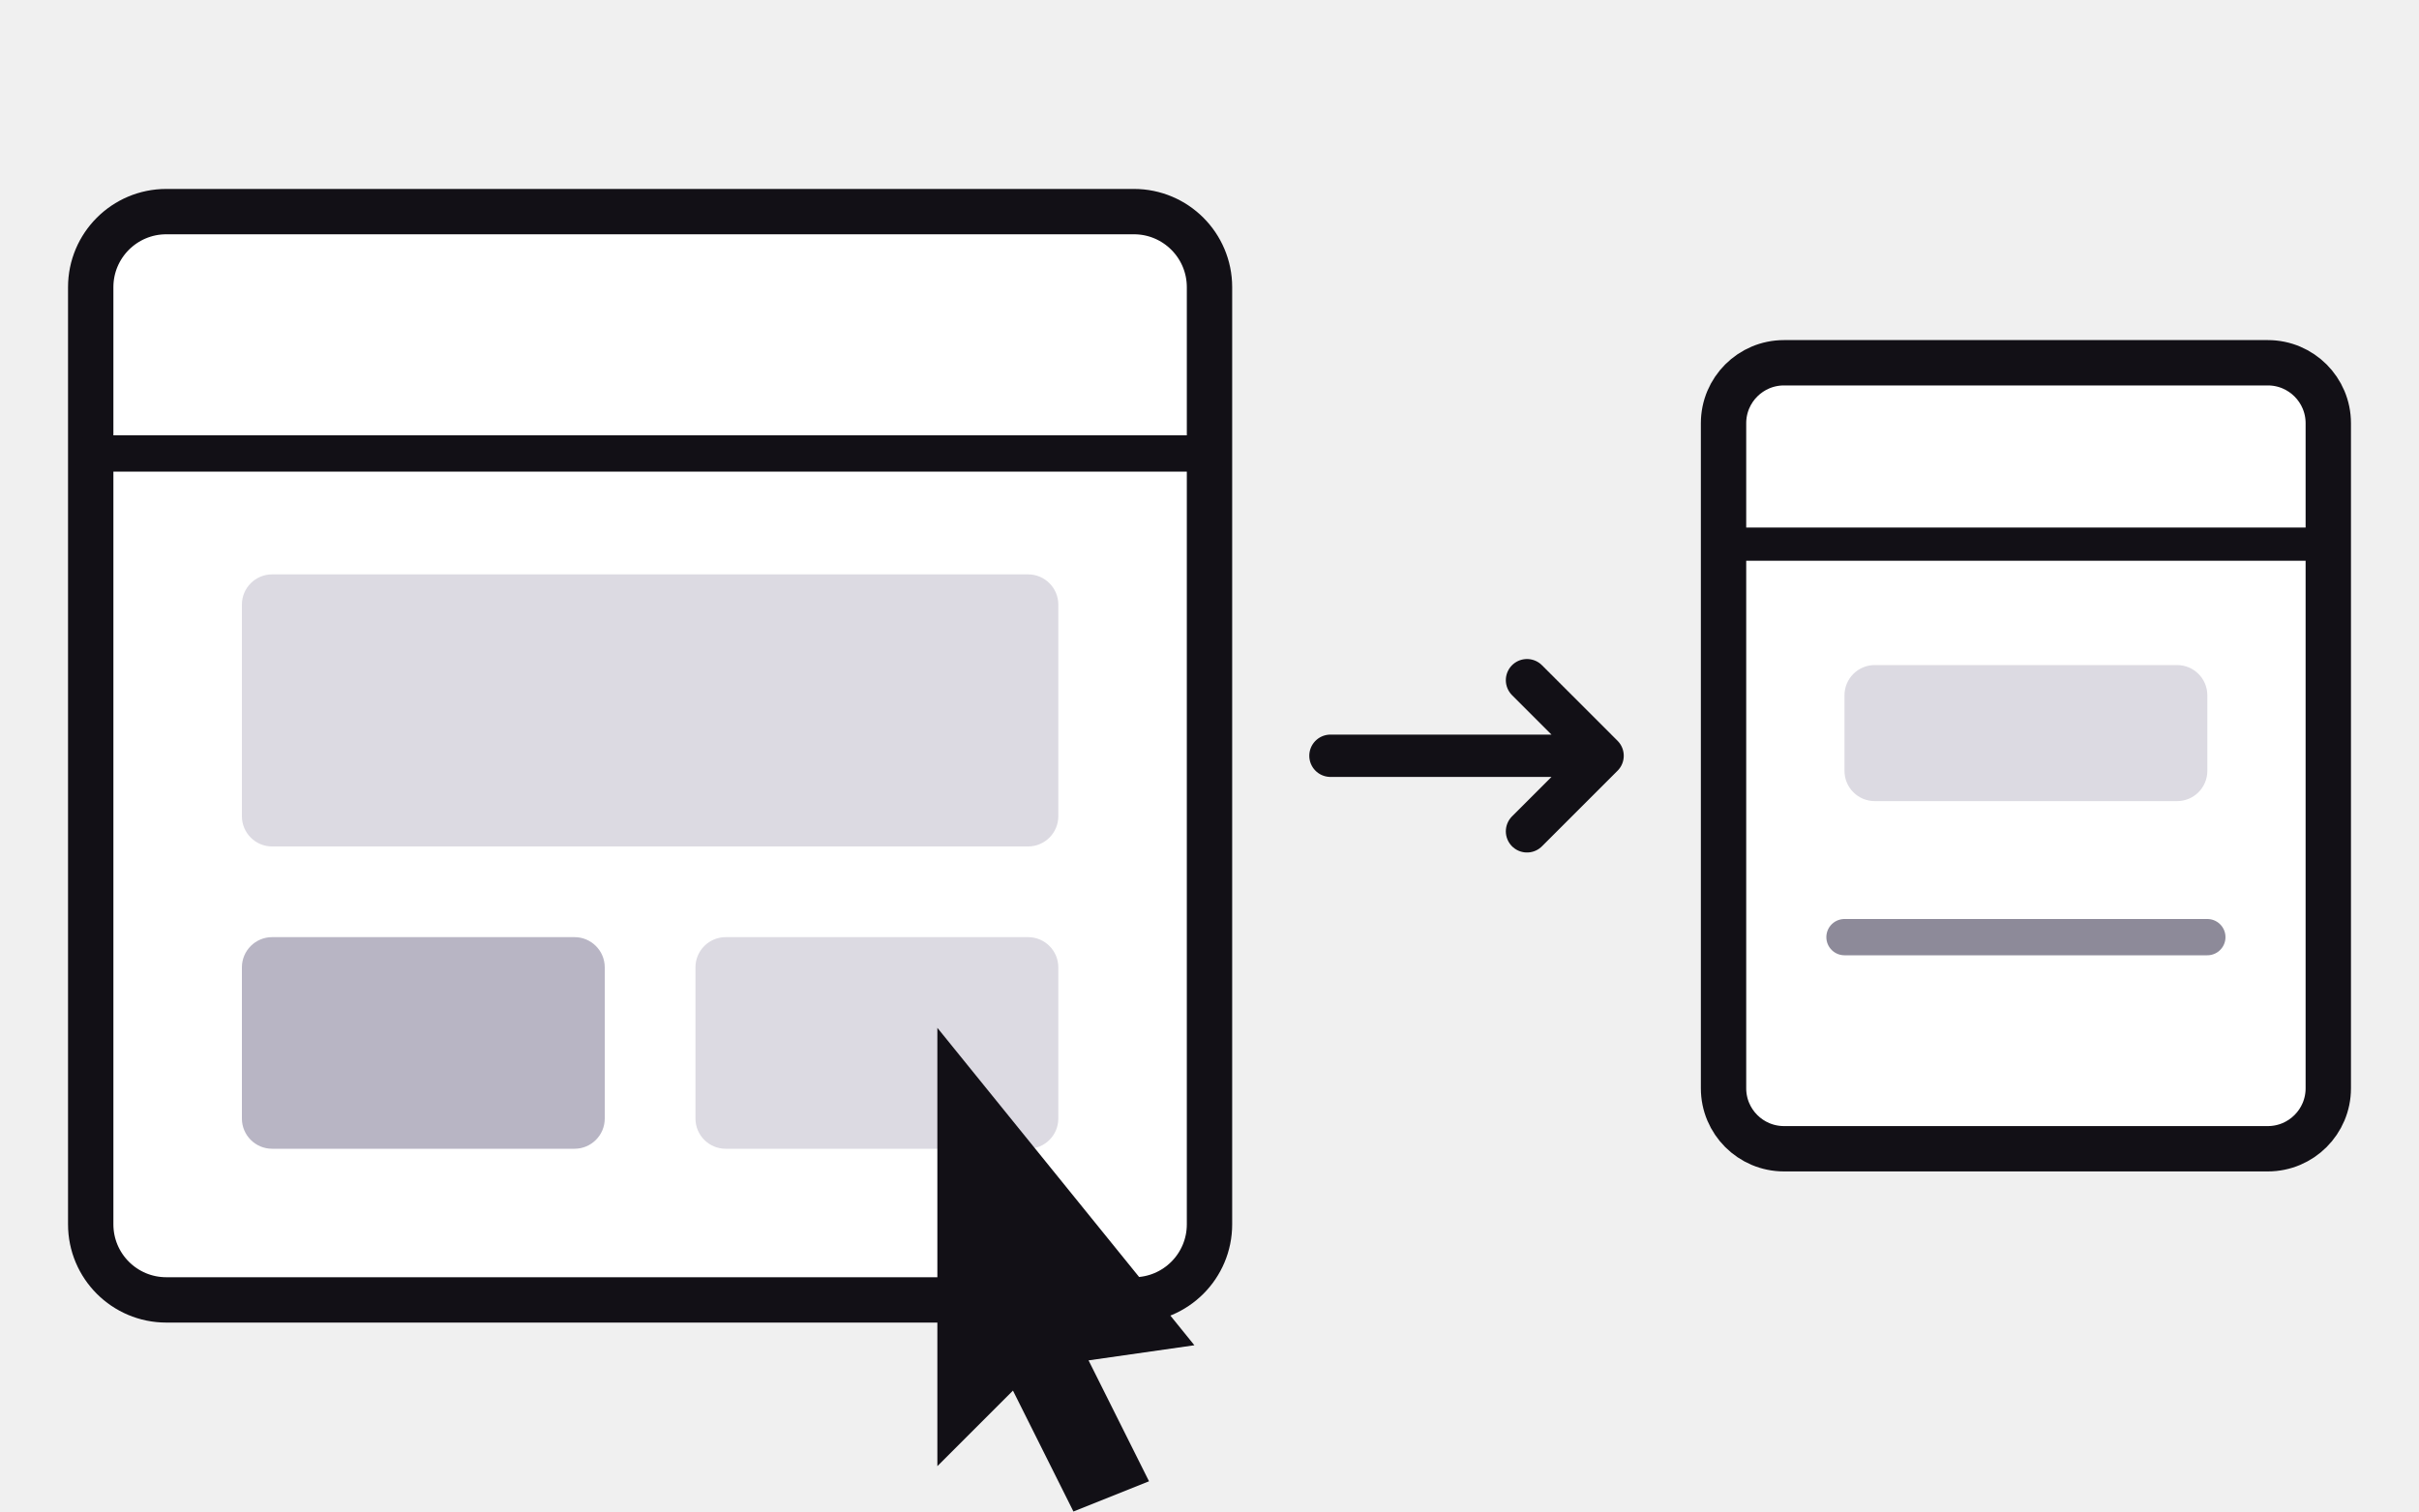
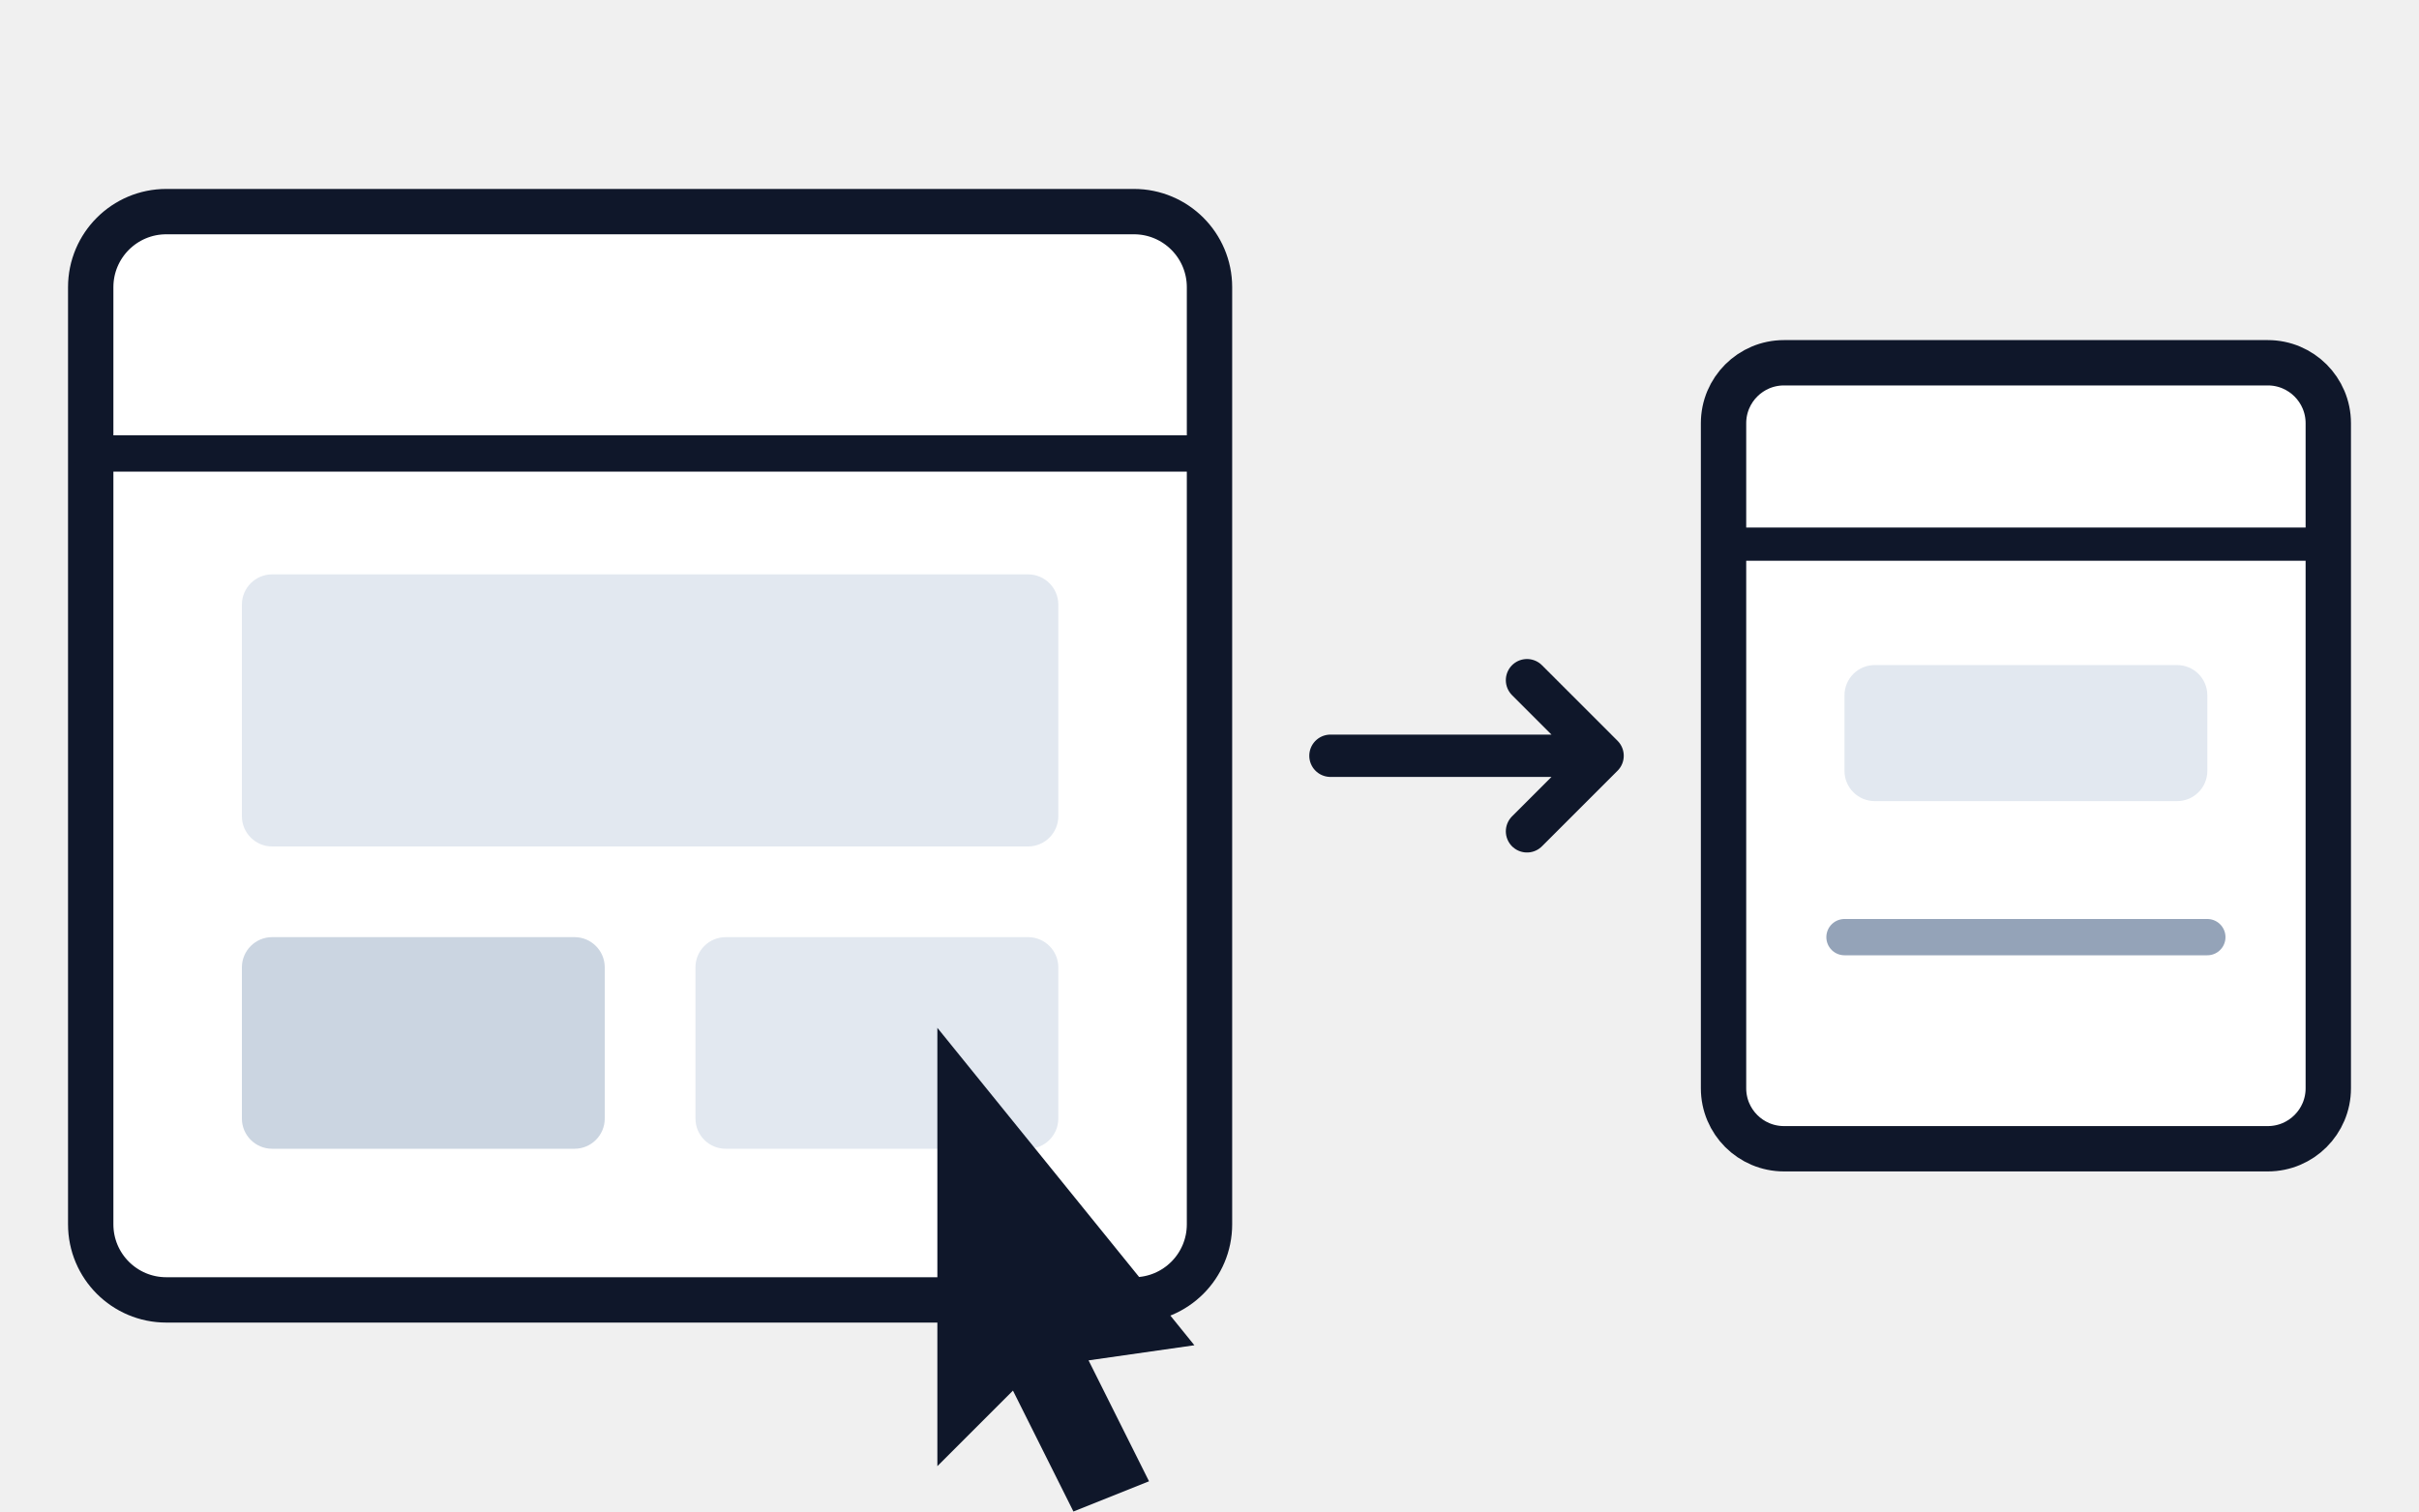
- <svg xmlns="http://www.w3.org/2000/svg" viewBox="0 0 160 100" width="160" height="100" fill="none" stroke="#121016" stroke-width="3" stroke-linecap="round" stroke-linejoin="round">
+ <svg xmlns="http://www.w3.org/2000/svg" viewBox="0 0 160 100" width="160" height="100" fill="none" stroke="#0f172a" stroke-width="3" stroke-linecap="round" stroke-linejoin="round">
  <rect x="6" y="14" width="74" height="72" rx="5" fill="#ffffff" />
  <rect x="6" y="14" width="74" height="72" rx="5" stroke-width="2.8" />
  <path d="M6 30h74" stroke-width="2.4" />
-   <rect x="16" y="38" width="54" height="18" rx="2" fill="#dcdae2" stroke="none" />
-   <rect x="16" y="62" width="24" height="14" rx="2" fill="#b8b5c4" stroke="none" />
-   <rect x="46" y="62" width="24" height="14" rx="2" fill="#dcdae2" stroke="none" />
+   <rect x="16" y="38" width="54" height="18" rx="2" fill="#e2e8f0" stroke="none" />
+   <rect x="16" y="62" width="24" height="14" rx="2" fill="#cbd5e1" stroke="none" />
+   <rect x="46" y="62" width="24" height="14" rx="2" fill="#e2e8f0" stroke="none" />
  <path d="M88 50h18m-5-5 5 5-5 5" stroke-width="2.8" />
  <rect x="114" y="24" width="40" height="52" rx="4" fill="#ffffff" />
  <rect x="114" y="24" width="40" height="52" rx="4" stroke-width="2.6" />
  <path d="M114 36h40" stroke-width="2.2" />
-   <rect x="122" y="44" width="24" height="9" rx="2" fill="#dcdae2" stroke="none" />
-   <path d="M122 62h24" stroke="#8d8a99" stroke-width="2.4" />
-   <path d="M62 68l17 21-7 1 4 8-5 2-4-8-5 5z" fill="#121016" stroke="none" />
+   <rect x="122" y="44" width="24" height="9" rx="2" fill="#e2e8f0" stroke="none" />
+   <path d="M122 62h24" stroke="#94a3b8" stroke-width="2.4" />
+   <path d="M62 68l17 21-7 1 4 8-5 2-4-8-5 5z" fill="#0f172a" stroke="none" />
</svg>
